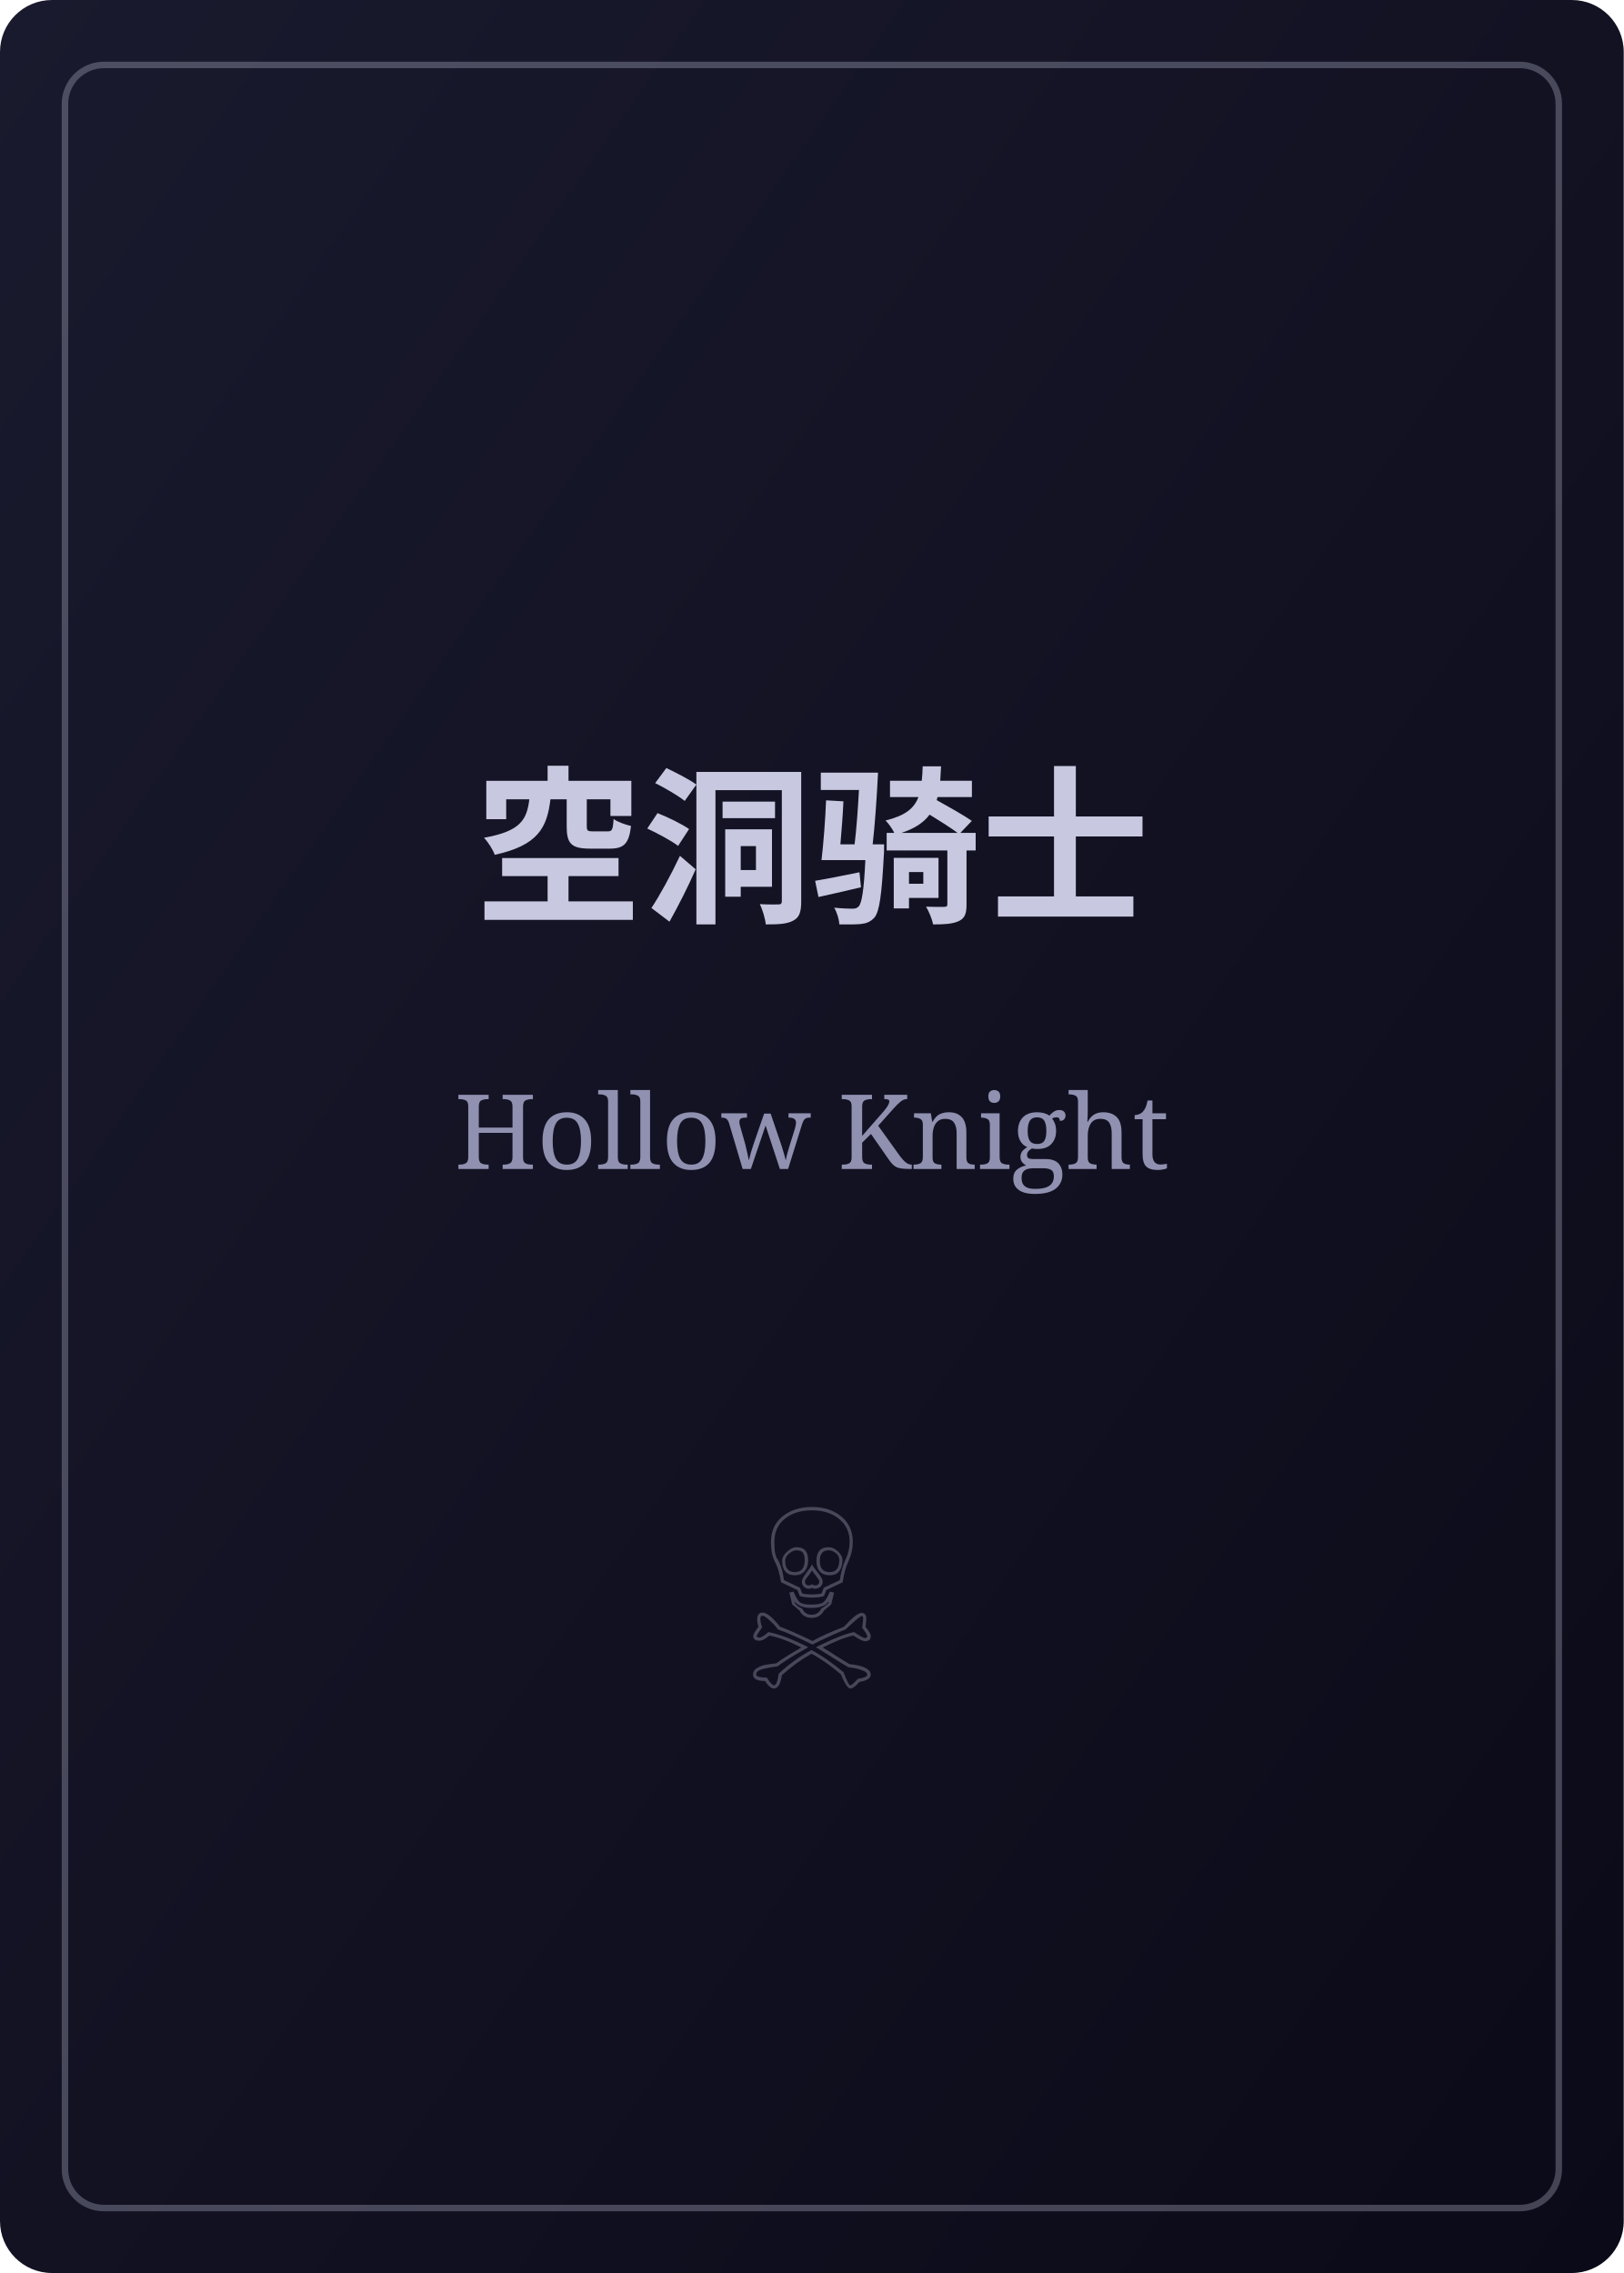
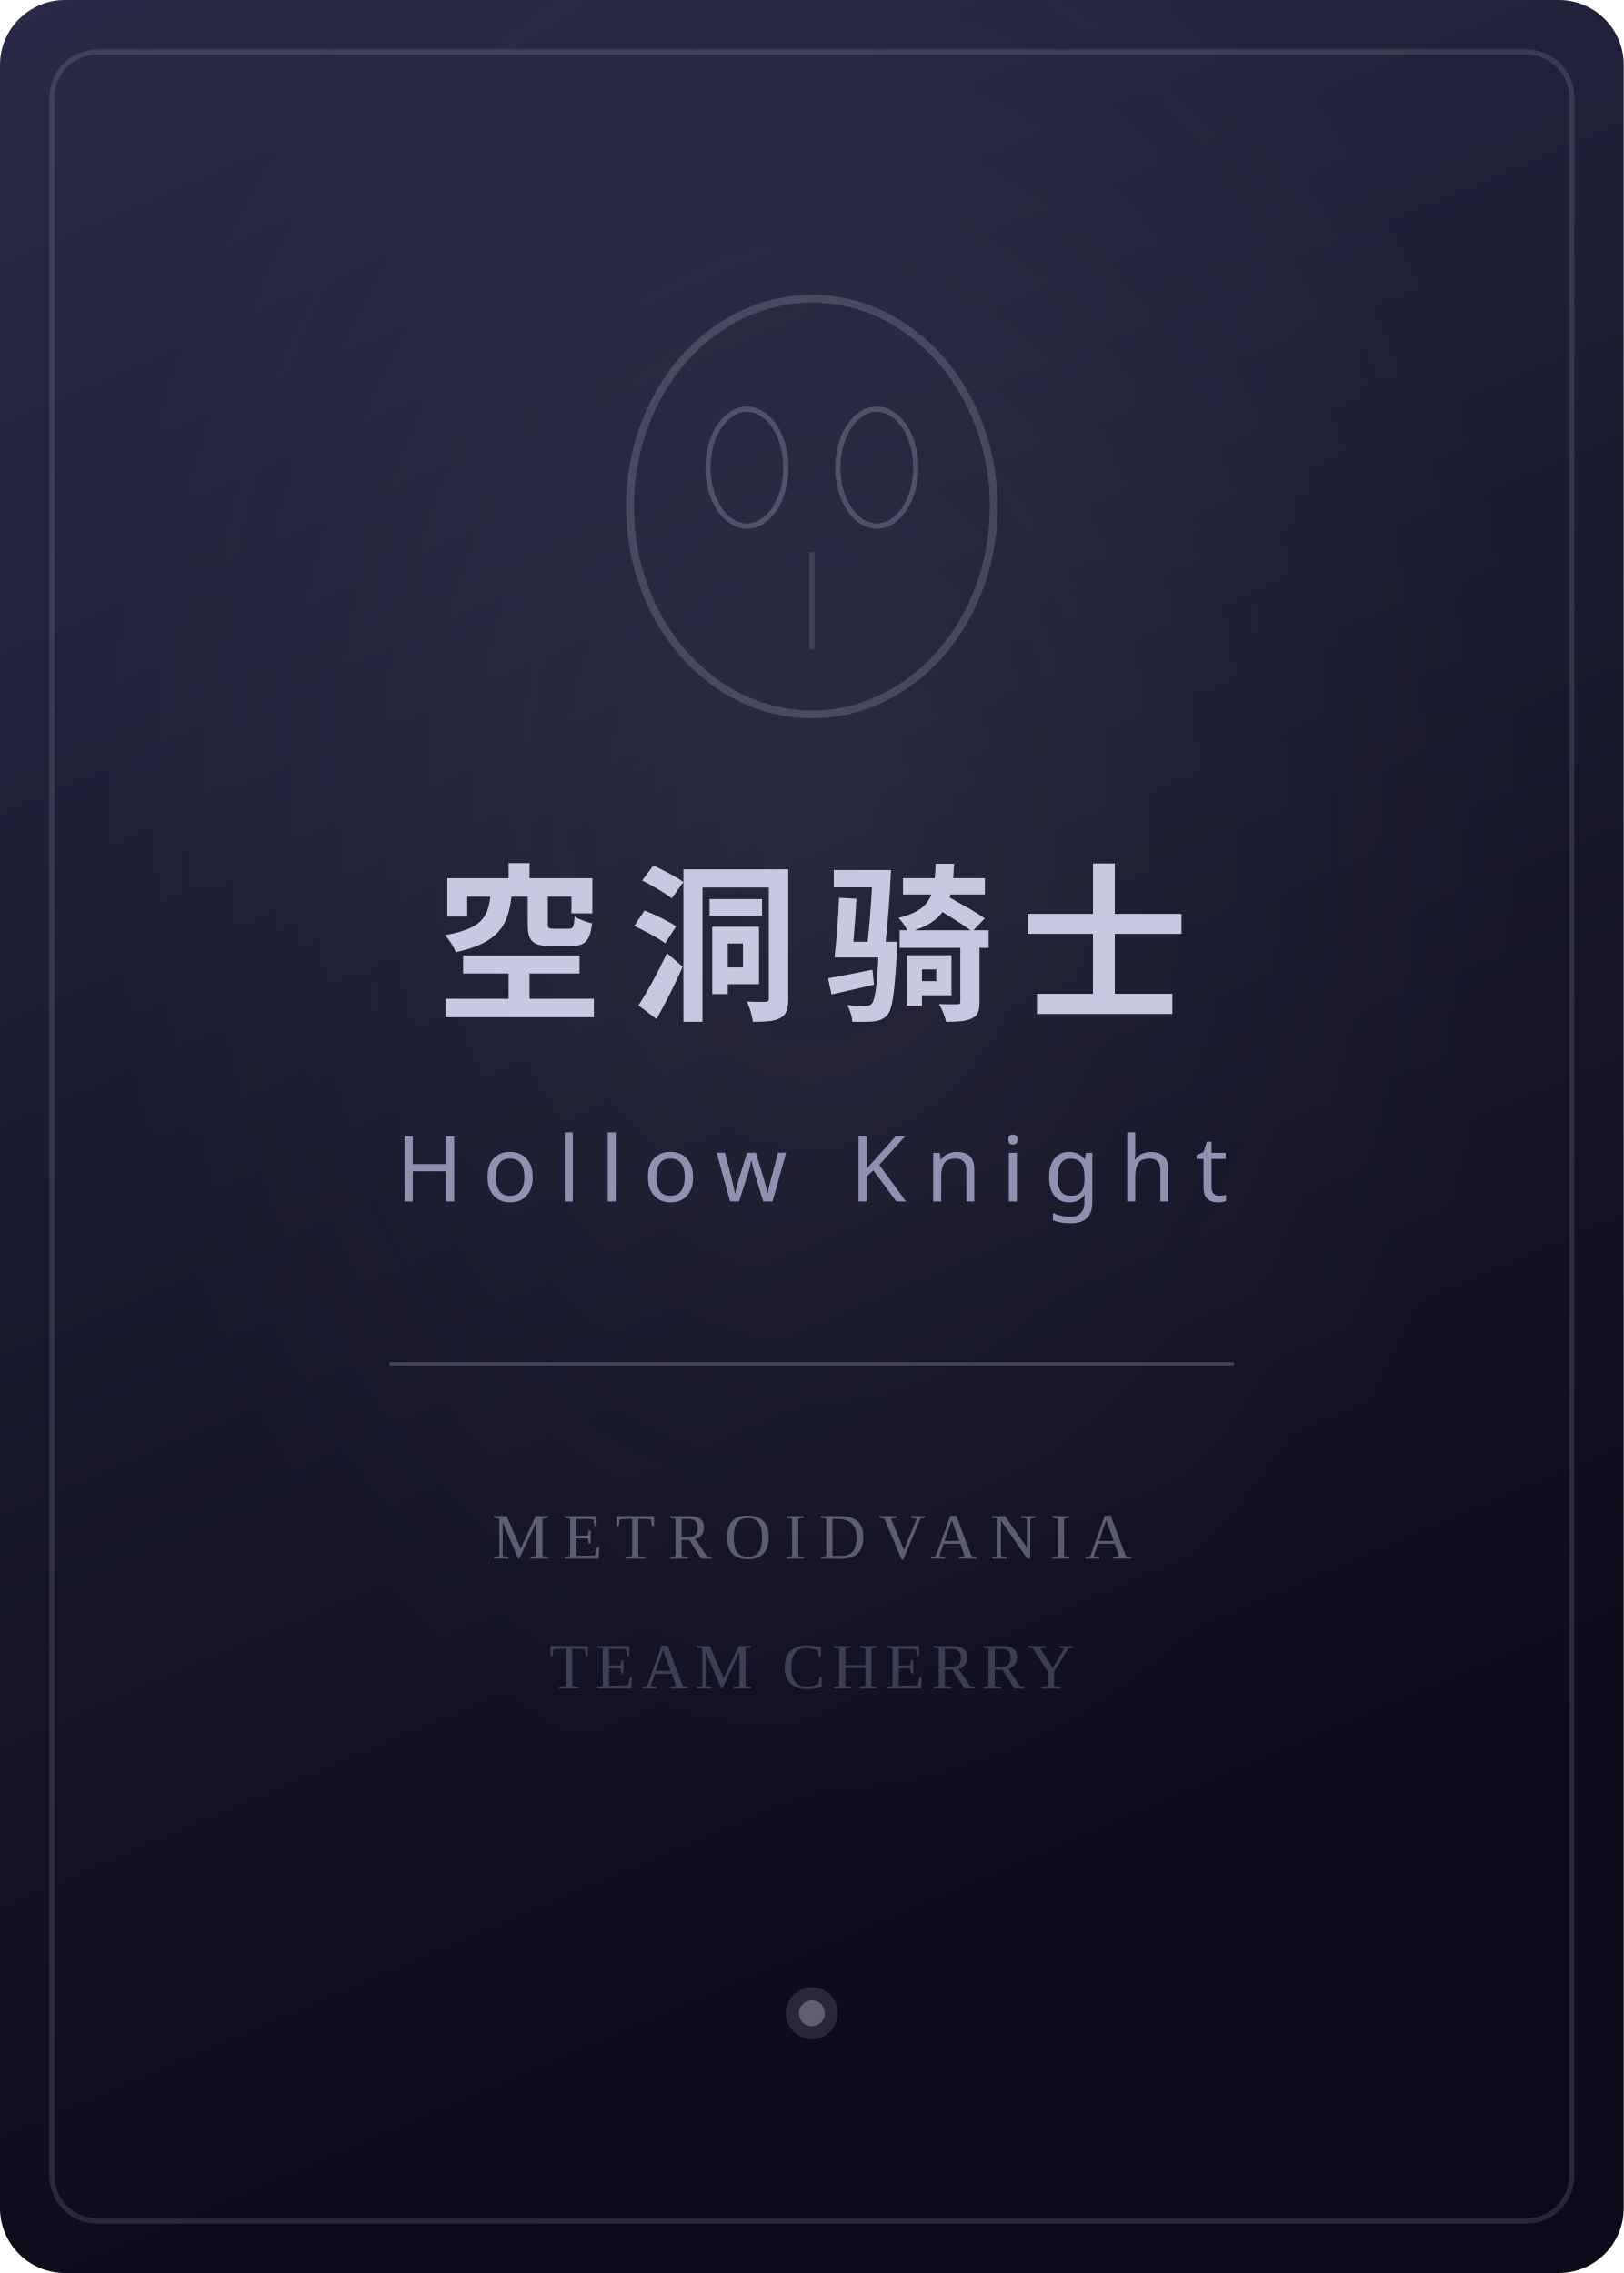
<svg xmlns="http://www.w3.org/2000/svg" viewBox="0 0 250 350">
  <defs>
-     <linearGradient id="bg" x1="0" y1="0" x2="1" y2="1">
-       <stop offset="0%" stop-color="#1a1a2e" />
+     <linearGradient id="hbg" x1="0" y1="0" x2="0.3" y2="1">
+       <stop offset="0%" stop-color="#2a2a48" />
+       <stop offset="50%" stop-color="#1a1a2e" />
      <stop offset="100%" stop-color="#0a0a18" />
    </linearGradient>
+     <radialGradient id="hglow" cx="0.5" cy="0.35" r="0.45">
+       <stop offset="0%" stop-color="#c8c8e0" stop-opacity="0.08" />
+       <stop offset="100%" stop-color="#c8c8e0" stop-opacity="0" />
+     </radialGradient>
  </defs>
-   <rect width="250" height="350" rx="8" fill="url(#bg)" />
-   <text x="125" y="140" font-family="serif" font-size="26" fill="#c8c8e0" text-anchor="middle" font-weight="bold">空洞骑士</text>
-   <text x="125" y="180" font-family="serif" font-size="16" fill="#9090b0" text-anchor="middle">Hollow Knight</text>
-   <text x="125" y="260" font-size="40" fill="#c8c8e0" text-anchor="middle" opacity="0.3">☠</text>
-   <rect x="10" y="10" width="230" height="330" rx="6" fill="none" stroke="#c8c8e0" stroke-width="1" opacity="0.3" />
+   <rect width="250" height="350" rx="10" fill="url(#hbg)" />
+   <rect width="250" height="350" rx="10" fill="url(#hglow)" />
+   <ellipse cx="125" cy="78" rx="28" ry="32" fill="none" stroke="#c8c8e0" stroke-width="1.2" opacity="0.2" />
+   <ellipse cx="115" cy="72" rx="6" ry="9" fill="none" stroke="#c8c8e0" stroke-width="0.8" opacity="0.25" />
+   <ellipse cx="135" cy="72" rx="6" ry="9" fill="none" stroke="#c8c8e0" stroke-width="0.8" opacity="0.25" />
+   <line x1="125" y1="85" x2="125" y2="100" stroke="#c8c8e0" stroke-width="0.8" opacity="0.15" />
+   <text x="125" y="155" font-family="serif" font-size="26" fill="#c8c8e0" text-anchor="middle" font-weight="bold" letter-spacing="4">空洞骑士</text>
+   <text x="125" y="185" font-family="sans-serif" font-size="14" fill="#9090b0" text-anchor="middle" letter-spacing="3">Hollow Knight</text>
+   <line x1="60" y1="210" x2="190" y2="210" stroke="#c8c8e0" stroke-width="0.5" opacity="0.25" />
+   <text x="125" y="240" font-size="10" fill="#c8c8e0" text-anchor="middle" opacity="0.4" letter-spacing="2">METROIDVANIA</text>
+   <text x="125" y="260" font-size="10" fill="#9090b0" text-anchor="middle" opacity="0.35" letter-spacing="1">TEAM CHERRY</text>
+   <circle cx="125" cy="310" r="4" fill="#c8c8e0" opacity="0.15" />
+   <circle cx="125" cy="310" r="2" fill="#e0e0f0" opacity="0.3" />
+   <rect x="8" y="8" width="234" height="334" rx="7" fill="none" stroke="#c8c8e0" stroke-width="0.8" opacity="0.15" />
</svg>
